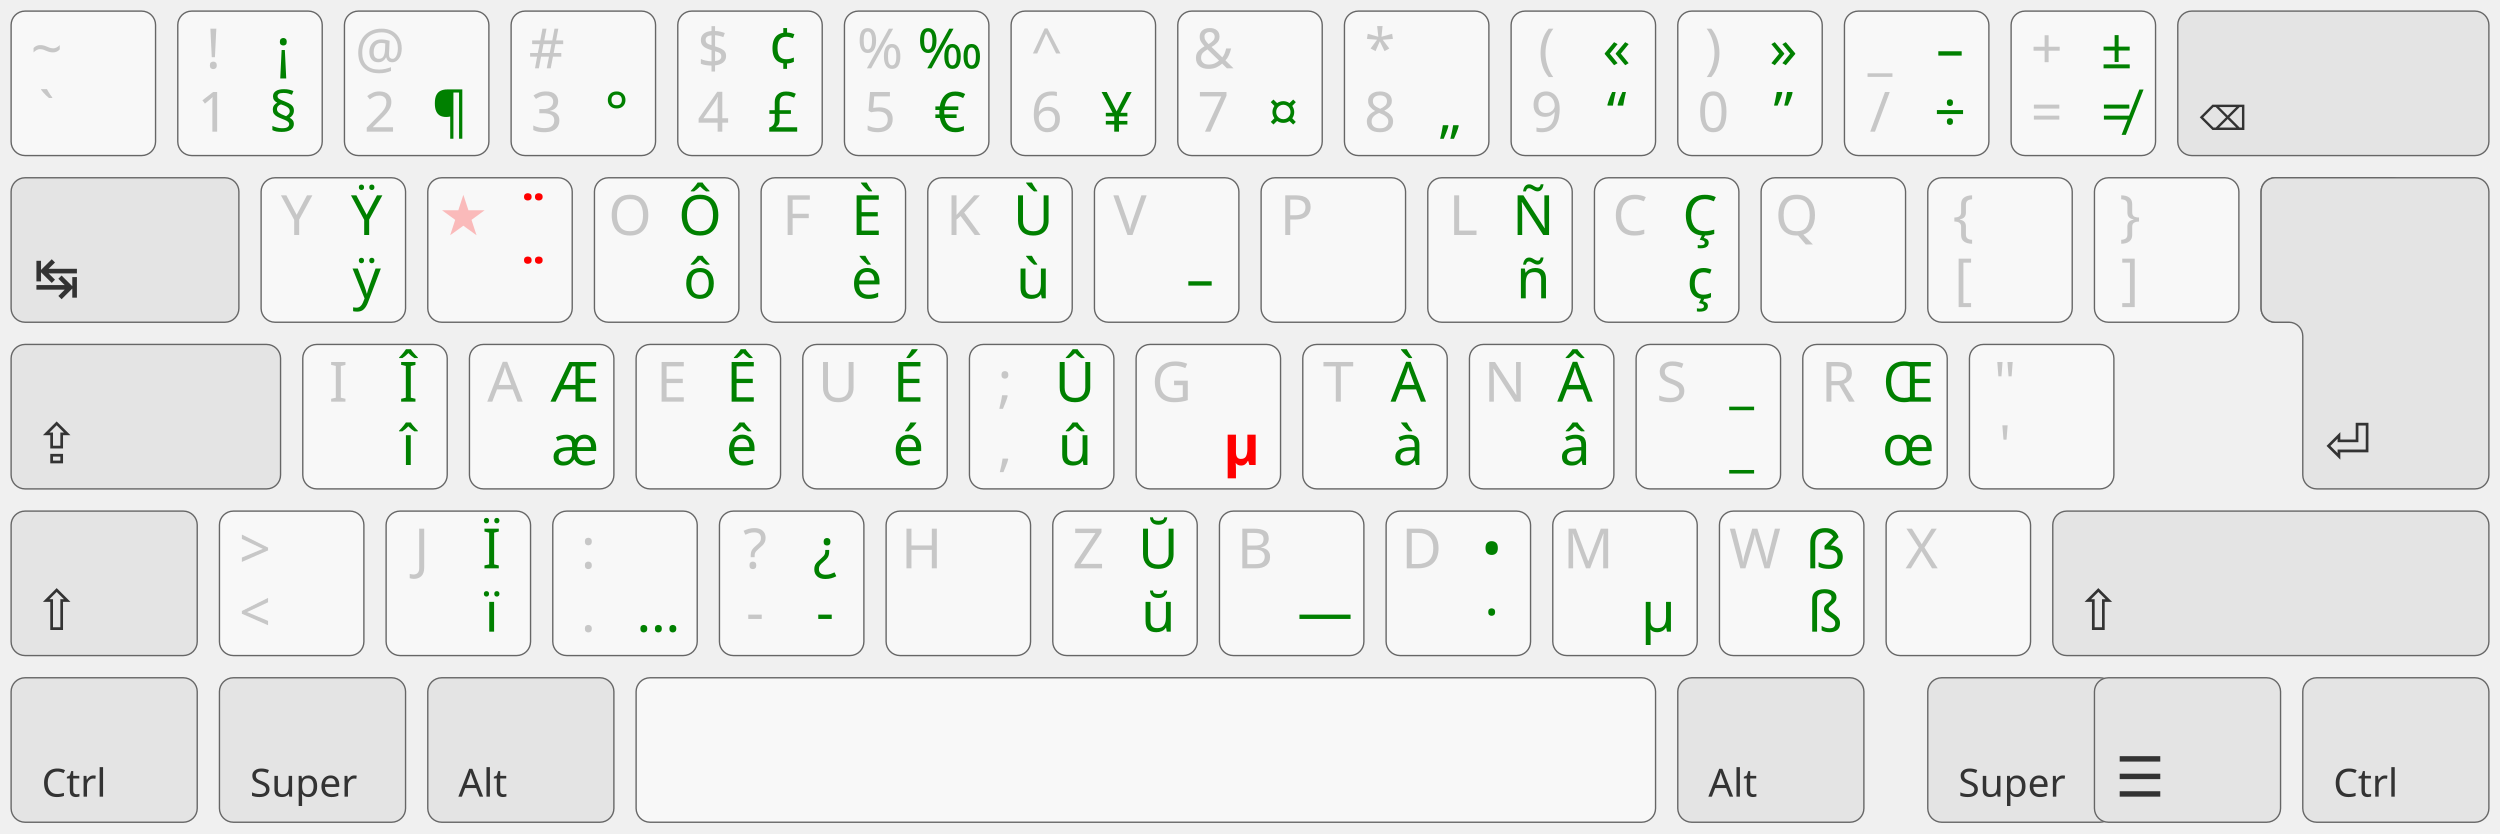
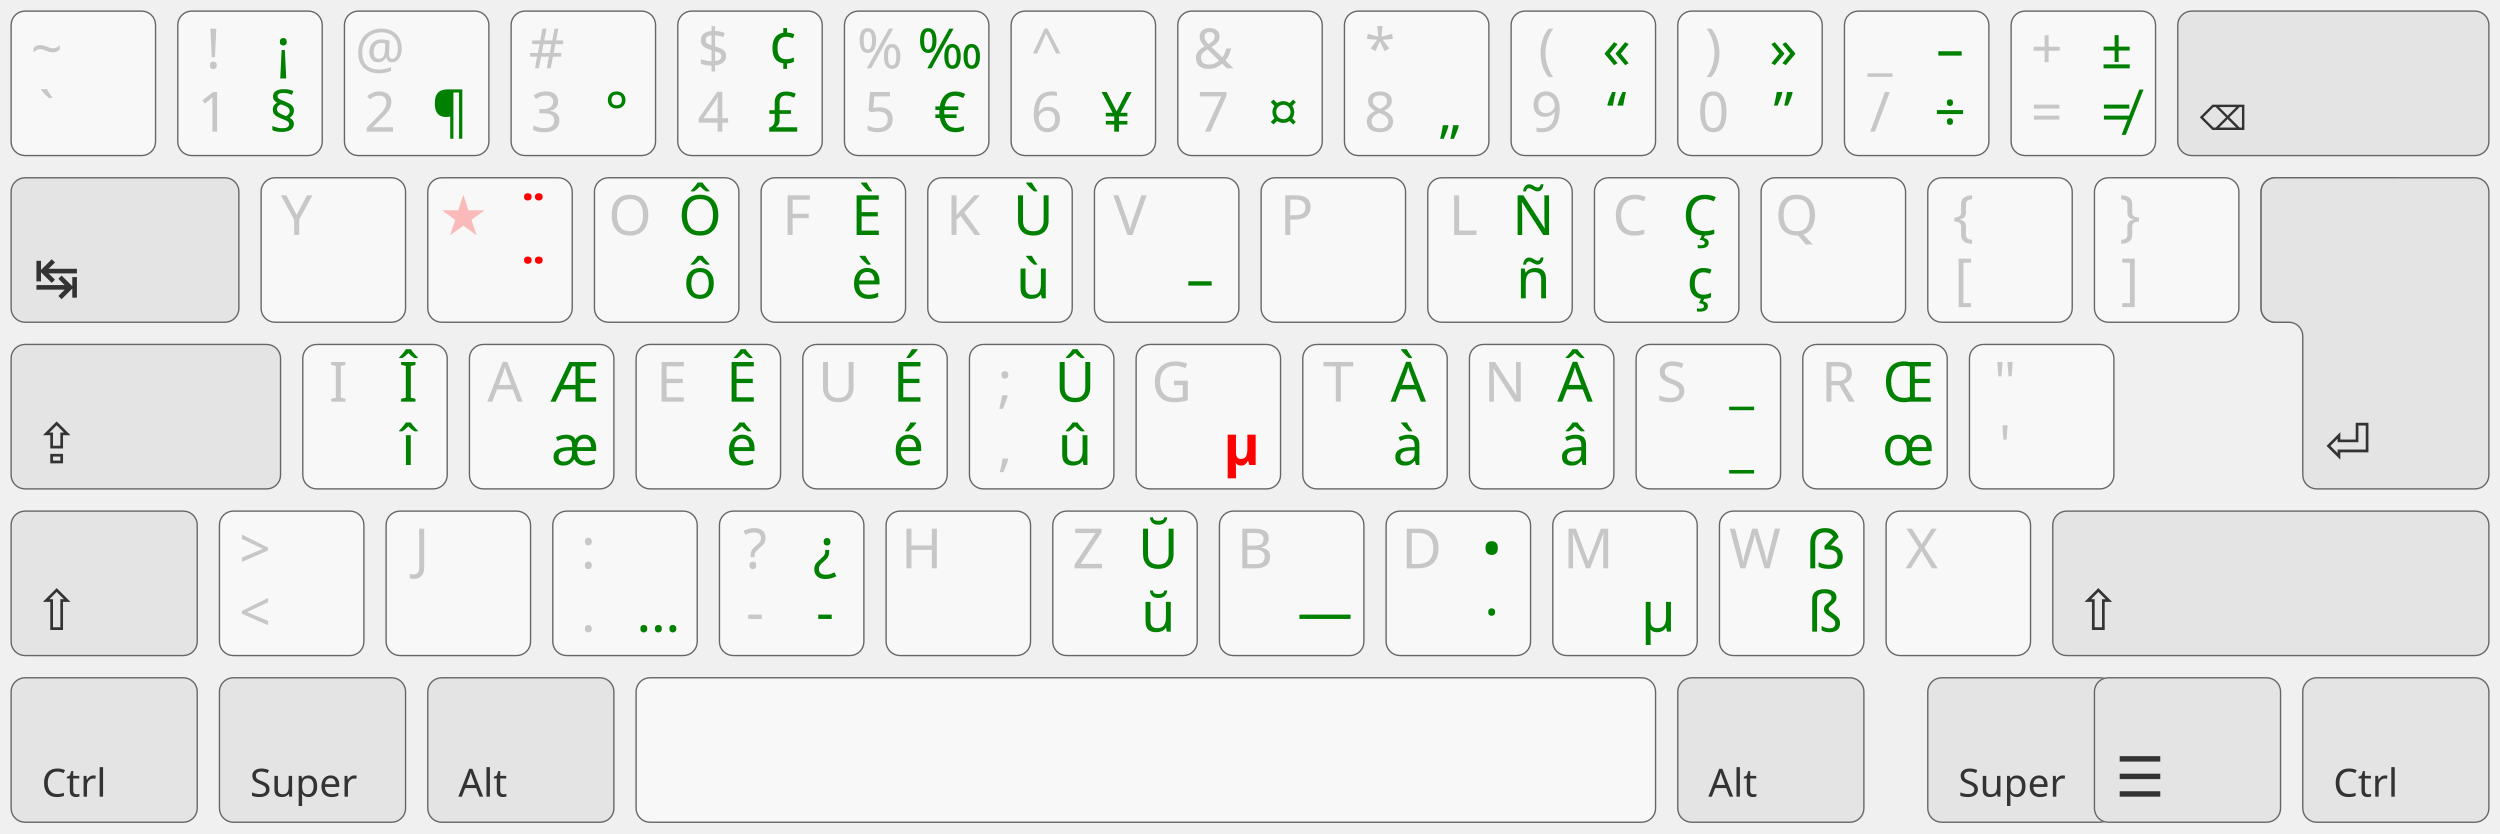
<svg xmlns="http://www.w3.org/2000/svg" viewBox="0 0 900 300" platform="gnu" theme="" class="iso intlBackslash dk">
  <style>
    rect, path {
      stroke: #666;
      stroke-width: .5px;
      fill: #f8f8f8;
    }
    .specialKey,
    .specialKey rect,
    .specialKey path {
      fill: #e4e4e4;
    }
    text {
      fill: #333;
      font: normal 20px sans-serif;
      text-align: center;
    }
    #Backspace text {
      font-size: 12px;
    }

    #Escape { display: none; }

    #row_AE { transform: translate(4px, 4px); }
    #row_AD { transform: translate(4px, 64px); }
    #row_AC { transform: translate(4px, 124px); }
    #row_AB { transform: translate(4px, 184px); }
    #row_AA { transform: translate(4px, 244px); }

    /* Backslash + Enter */
    #Enter path.alt,
    #Enter     .iso,
    #Backslash .iso,
    .alt #Enter rect.ansi,
    .iso #Enter rect.ansi,
    .iso #Enter text.ansi,
    .alt #Backslash .ansi,
    .iso #Backslash .ansi { display: none; }
    #Enter text.ansi,
    .alt #Enter     .alt,
    .iso #Enter     .iso,
    .iso #Backslash .iso { display: block; }
    .iso #Backslash { transform: translate(765px, 60px); }
    .alt #Backslash { transform: translate(780px, -60px); }

    /* Backspace + IntlYen */
    #IntlYen, #Backspace .alt,
    .intlYen  #Backspace .ansi { display: none; }
    .intlYen  #Backspace .alt,
    .intlYen  #IntlYen { display: block; }

    /* ShiftLeft + IntlBackslash */
    #IntlBackslash, #ShiftLeft .iso,
    .intlBackslash  #ShiftLeft .ansi { display: none; }
    .intlBackslash  #ShiftLeft .iso,
    .intlBackslash  #IntlBackslash { display: block; }

    /* ShiftRight + IntlRo */
    #IntlRo, #ShiftRight .abnt,
    .intlRo  #ShiftRight .ansi { display: none; }
    .intlRo  #ShiftRight .abnt,
    .intlRo  #IntlRo { display: block; }

    .specialKey   .ergo,
    .specialKey   .ol60,
    .specialKey   .ol50,
    .specialKey   .ol40,
    #Space        .ol60,
    #Space        .ol50,
    #Space        .ol40,
    #Backquote    .ol60,
    #BracketRight .ol60,
    #Equal        .ol60,
    .ergo #CapsLock,
    .ergo #Space      rect,
    .ergo #Backslash  rect,
    .ergo .specialKey rect,
    .ergo .specialKey text { display: none; }
    .ol50 #Escape,
    .ol40 #Escape,
    .ol60 #Space        .ol60,
    .ol50 #Space        .ol50,
    .ol40 #Space        .ol40,
    .ol60 #Backquote    .ol60,
    .ol60 #BracketRight .ol60,
    .ol60 #Backslash    .ol60,
    .ol60 #Equal        .ol60,
    .ol60 .specialKey   .ol60,
    .ol50 .specialKey   .ol50,
    .ol40 .specialKey   .ol40,
    .ergo .specialKey   .ergo { display: block; }

    .ol50 .pinkyKey, .ol50 #ContextMenu,
    .ol40 .pinkyKey, .ol40 #ContextMenu,
    .ol40 #row_AE .numberKey { display: none; }

    .ergo #row_AE       { transform: translate(94px, 4px); }
    .ergo #row_AD       { transform: translate(64px, 64px); }
    .ergo #row_AC       { transform: translate(49px, 124px); }
    .ergo #row_AB       { transform: translate(19px, 184px); }

    .ergo #Tab          { transform: translate(15px, 0px); }
    .ergo #ShiftLeft    { transform: translate(60px, 0px); }
    .ergo #ControlLeft  { transform: translate(75px, 0px); }
    .ergo #MetaLeft     { transform: translate(150px, 0px); }
    .ergo #AltLeft      { transform: translate(240px, 0px); }
    .ergo #Space        { transform: translate(315px, 0px); }
    .ergo #AltRight     { transform: translate(540px, 0px); }
    .ergo #MetaRight    { transform: translate(630px, 0px); }
    .ergo #ControlRight { transform: translate(750px, 0px); }

    .ergo .left         { transform: translate(-15px, 0px); }
    .ergo .right        { transform: translate(15px, 0px); }

    .ol60 .left         { transform: translate(-75px, 0px); }
    .ol60 #ControlRight { transform: translate(810px, 0px); }
    .ol60 #Backquote    { transform: translate(-15px, 0px); }
    .ol60 #ShiftRight   { transform: translate(795px, 0px); }
    .ol60 #ContextMenu  { transform: translate(750px, 0px); }
    .ol60 #Backslash    { transform: translate(690px, 120px); }
    .ol60 #Backspace    { transform: translate(277.5px, 60px); }
    .ol60 #Enter        { transform: translate(322.5px, 60px); }

    .ol50 #Escape       { transform: translate(-15px, 0px); }
    .ol50 #Backspace    { transform: translate(660px, 0px); }
    .ol50 #Enter        { transform: translate(705px, -60px); }

    .ol40 #Escape       { transform: translate(-15px, 120px); }
    .ol40 #Backspace    { transform: translate(660px, 60px); }
    .ol40 #Enter        { transform: translate(705px, 0px); }

    [platform="gnu"].ergo .specialKey .win,
    [platform="gnu"].ergo .specialKey .mac,
    [platform="win"].ergo .specialKey .gnu,
    [platform="win"].ergo .specialKey .mac { display: none; }
    .ergo .specialKey .mac,
    [platform="gnu"].ergo .specialKey .gnu,
    [platform="win"].ergo .specialKey .win { display: block; }

    /* swap Alt/Meta for MacOSX */
    [platform="gnu"].ergo #MetaLeft,
    [platform="win"].ergo #MetaLeft,
                    .ergo #AltLeft   { transform: translate(150px, 0px); }
    [platform="gnu"].ergo #AltLeft,
    [platform="win"].ergo #AltLeft,
                    .ergo #MetaLeft  { transform: translate(240px, 0px); }
    [platform="gnu"].ergo #AltRight,
    [platform="win"].ergo #AltRight,
                    .ergo #MetaRight { transform: translate(570px, 0px); }
    [platform="gnu"].ergo #MetaRight,
    [platform="win"].ergo #MetaRight,
                    .ergo #AltRight  { transform: translate(660px, 0px); }

    #NonConvert, #Convert, #KanaMode,
    #Lang1, #Lang2,
    #Space .jis,
    #Space .ks,
    .ks  #Space .ansi,
    .ks  #Space .jis,
    .jis #Space .ansi,
    .jis #Space .ks { display: none; }
    .ks  #Space .ks,
    .jis #NonConvert, .jis #Convert, .jis #KanaMode,
    .ks #Lang1, .ks #Lang2,
    .jis #Space .jis { display: block; }

    #Backquote .jis,
    #CapsLock  .jis,
    .jis #Backquote .ansi,
    .jis #CapsLock  .ansi { display: none; }
    .jis #Backquote .jis,
    .jis #CapsLock .jis { display: block; }

    #Lang1 text,
    #Lang2 text,
    #Convert text,
    #NonConvert text,
    .jis #CapsLock text { font-size: 14px; }
    #KanaMode text,
    .jis #Backquote text { font-size: 10px; }

    .specialKey .win,
    .specialKey .gnu {
      display: none;
      font-size: 14px;
    }

    /* display MacOSX by default */
    [platform="gnu"] .specialKey .win,
    [platform="gnu"] .specialKey .mac,
    [platform="win"] .specialKey .gnu,
    [platform="win"] .specialKey .mac { display: none; }
    [platform="mac"] .specialKey .mac,
    [platform="gnu"] .specialKey .gnu,
    [platform="win"] .specialKey .win { display: block; }

    /* swap Alt/Meta for MacOSX */
    [platform="gnu"] #MetaLeft,
    [platform="win"] #MetaLeft,  #AltLeft   { transform: translate(75px, 0px); }
    [platform="gnu"] #AltLeft,
    [platform="win"] #AltLeft,   #MetaLeft  { transform: translate(150px, 0px); }
    [platform="gnu"] #AltRight,
    [platform="win"] #AltRight,  #MetaRight { transform: translate(600px, 0px); }
    [platform="gnu"] #MetaRight,
    [platform="win"] #MetaRight, #AltRight  { transform: translate(675px, 0px); }

    g:target rect, .press rect,
    g:target path, .press path {
      fill: #aad;
    }

    [theme="reach"] .pinkyKey  rect { fill: hsl(  0, 100%, 90%); }
    [theme="reach"] .numberKey rect { fill: hsl( 42, 100%, 90%); }
    [theme="reach"] .letterKey rect { fill: hsl(122, 100%, 90%); }
    [theme="reach"] .homeKey   rect { fill: hsl(122, 100%, 75%); }
    [theme="reach"] .press     rect { fill: #aaf; }

    [theme="hints"] [finger="m1"] rect { fill: hsl(  0, 100%, 95%); }
    [theme="hints"] [finger="l2"] rect { fill: hsl( 42, 100%, 85%); }
    [theme="hints"] [finger="r2"] rect { fill: hsl( 61, 100%, 85%); }
    [theme="hints"] [finger="l3"] rect,
    [theme="hints"] [finger="r3"] rect { fill: hsl(136, 100%, 85%); }
    [theme="hints"] [finger="l4"] rect,
    [theme="hints"] [finger="r4"] rect { fill: hsl(200, 100%, 85%); }
    [theme="hints"] [finger="l5"] rect,
    [theme="hints"] [finger="r5"] rect { fill: hsl(230, 100%, 85%); }
    [theme="hints"] .specialKey   rect,
    [theme="hints"] .specialKey   path { fill: #e4e4e4; }
    [theme="hints"] .hint         rect { fill: #a33; }
    [theme="hints"] .press        rect { fill: #335; }
    [theme="hints"] .press        text { fill: #fff; }
    [theme="hints"] .hint text {
      font-weight: bold;
      fill: white;
    }

    /* dimmed AltGr + bold dead keys */
    .level3, .level4 { fill: blue; opacity: .5; }
    .level5, .level6 { fill: green; display: none }
    .deadKey {
      fill: red;
      font-size: 14px;
    }
    .diacritic  {
      font-size: 20px;
      font-weight: bolder;
    }

    /* hide Level4 (Shift+AltGr) unless AltGr is pressed */
    .level4        { display: none; }
    .altgr .level4 { display: block; }

    /* highlight AltGr + Dead Keys */
    .dk .level1, .altgr .level1,
    .dk .level2, .altgr .level2 { opacity: 0.25; display: block; }
    .dk .level5, .altgr .level3,
    .dk .level6, .altgr .level4,
    .mixed .level3, .mixed .level5 { opacity: 1; display: block;}
    .dk .level3, .dk .level4,
    .mixed .level4, .mixed .level6 { display: none; }

    /* Translate level5 upward if mixed */
    .mixed .level5 {transform: translate(0px, -22.8px);}

    /* Adding Base class option to display Alpha + dk layers */
    .base .level3, .base .level4 { display: none;}
    .base .level5  { opacity: 0.5; display: block;}

    @media (prefers-color-scheme: dark) {
      rect, path { stroke: #777; fill: #444; }
      .specialKey, .specialKey rect, .specialKey path { fill: #333; }
      g:target rect, .press rect, g:target path, .press path { fill: #558; }
      text { fill: #999; }
      .level3, .level4 { fill: #99f; }
      .level5, .level6 { fill: #6d6; }
      .deadKey { fill: #f44; }

      [theme="reach"] .pinkyKey  rect { fill: hsl(  0, 60%, 25%); }
      [theme="reach"] .numberKey rect { fill: hsl( 42, 60%, 27%); }
      [theme="reach"] .letterKey rect { fill: hsl(122, 75%, 20%); }
      [theme="reach"] .homeKey   rect { fill: hsl(122, 70%, 25%); }
      [theme="reach"] .press     rect { fill: #449; }

      [theme="hints"] [finger="m1"] rect { fill: hsl(  0, 100%, 95%); }
      [theme="hints"] [finger="l2"] rect { fill: hsl( 42, 100%, 85%); }
      [theme="hints"] [finger="r2"] rect { fill: hsl( 61, 100%, 85%); }
      [theme="hints"] [finger="l3"] rect,
      [theme="hints"] [finger="r3"] rect { fill: hsl(136, 100%, 85%); }
      [theme="hints"] [finger="l4"] rect,
      [theme="hints"] [finger="r4"] rect { fill: hsl(200, 100%, 85%); }
      [theme="hints"] [finger="l5"] rect,
      [theme="hints"] [finger="r5"] rect { fill: hsl(230, 100%, 85%); }
      [theme="hints"] .specialKey   rect,
      [theme="hints"] .specialKey   path { fill: #e4e4e4; }
      [theme="hints"] .hint         rect { fill: #a33; }
      [theme="hints"] .press        rect { fill: #335; }
      [theme="hints"] .press        text { fill: #fff; }
      [theme="hints"] .hint text {
        font-weight: bold;
        fill: white;
      }
    }
  </style>
  <g id="row_AE" text-anchor="middle">
    <g class="left">
      <g class="specialKey" finger="l5" id="Escape" transform="translate(0, 0)">
        <rect class="ergo" width="67" height="52" rx="5" ry="5" />
        <text class="ergo" width="22" height="22" x="16.4" y="42.8">⎋</text>
      </g>
      <g class="pinkyKey" finger="l5" id="Backquote" transform="translate(0, 0)">
        <rect class="specialKey jis" width="52" height="52" rx="5" ry="5" />
        <rect class="ansi alt iso" width="52" height="52" rx="5" ry="5" />
        <rect class="ol60" width="67" height="52" rx="5" ry="5" />
        <text class="jis" width="22" height="22" x="26" y="20">半角</text>
        <text class="jis" width="22" height="22" x="26" y="32">全角</text>
        <text class="jis" width="22" height="22" x="26" y="44">漢字</text>
        <g class="ansi key">
          <text class="level1" width="22" height="22" x="12.8" y="43.4">`</text>
          <text class="level2" width="22" height="22" x="12.8" y="20.6">~</text>
          <text class="level3" width="22" height="22" x="38" y="43.4" />
          <text class="level4" width="22" height="22" x="38" y="20.6" />
          <text class="level5 dk" width="22" height="22" x="38" y="43.4" />
          <text class="level6 dk" width="22" height="22" x="38" y="20.6" />
        </g>
      </g>
      <g class="numberKey" finger="l5" id="Digit1" transform="translate(60, 0)">
        <rect class="" width="52" height="52" rx="5" ry="5" />
        <g class="key">
          <text class="level1" width="22" height="22" x="12.8" y="43.4">1</text>
          <text class="level2" width="22" height="22" x="12.8" y="20.6">!</text>
          <text class="level3" width="22" height="22" x="38" y="43.4">₁</text>
          <text class="level4" width="22" height="22" x="38" y="20.6">¹</text>
          <text class="level5 dk" width="22" height="22" x="38" y="43.4">§</text>
          <text class="level6 dk" width="22" height="22" x="38" y="20.6">¡</text>
        </g>
      </g>
      <g class="numberKey" finger="l5" id="Digit2" transform="translate(120, 0)">
        <rect class="" width="52" height="52" rx="5" ry="5" />
        <g class="key">
          <text class="level1" width="22" height="22" x="12.8" y="43.4">2</text>
          <text class="level2" width="22" height="22" x="12.8" y="20.6">@</text>
          <text class="level3" width="22" height="22" x="38" y="43.4">₂</text>
          <text class="level4" width="22" height="22" x="38" y="20.6">²</text>
          <text class="level5 dk" width="22" height="22" x="38" y="43.4">¶</text>
          <text class="level6 dk" width="22" height="22" x="38" y="20.6" />
        </g>
      </g>
      <g class="numberKey" finger="l4" id="Digit3" transform="translate(180, 0)">
        <rect class="" width="52" height="52" rx="5" ry="5" />
        <g class="key">
          <text class="level1" width="22" height="22" x="12.8" y="43.4">3</text>
          <text class="level2" width="22" height="22" x="12.8" y="20.6">#</text>
          <text class="level3" width="22" height="22" x="38" y="43.4">₃</text>
          <text class="level4" width="22" height="22" x="38" y="20.6">³</text>
          <text class="level5 dk" width="22" height="22" x="38" y="43.4">°</text>
          <text class="level6 dk" width="22" height="22" x="38" y="20.6" />
        </g>
      </g>
      <g class="numberKey" finger="l3" id="Digit4" transform="translate(240, 0)">
        <rect class="" width="52" height="52" rx="5" ry="5" />
        <g class="key">
          <text class="level1" width="22" height="22" x="12.8" y="43.4">4</text>
          <text class="level2" width="22" height="22" x="12.8" y="20.6">$</text>
          <text class="level3" width="22" height="22" x="38" y="43.4">₄</text>
          <text class="level4" width="22" height="22" x="38" y="20.6">⁴</text>
          <text class="level5 dk" width="22" height="22" x="38" y="43.4">£</text>
          <text class="level6 dk" width="22" height="22" x="38" y="20.6">¢</text>
        </g>
      </g>
      <g class="numberKey" finger="l2" id="Digit5" transform="translate(300, 0)">
        <rect class="" width="52" height="52" rx="5" ry="5" />
        <g class="key">
          <text class="level1" width="22" height="22" x="12.8" y="43.4">5</text>
          <text class="level2" width="22" height="22" x="12.8" y="20.6">%</text>
          <text class="level3" width="22" height="22" x="38" y="43.4">₅</text>
          <text class="level4" width="22" height="22" x="38" y="20.6">⁵</text>
          <text class="level5 dk" width="22" height="22" x="38" y="43.4">€</text>
          <text class="level6 dk" width="22" height="22" x="38" y="20.6">‰</text>
        </g>
      </g>
    </g>
    <g class="right">
      <g class="numberKey" finger="l2" id="Digit6" transform="translate(360, 0)">
        <rect class="" width="52" height="52" rx="5" ry="5" />
        <g class="key">
          <text class="level1" width="22" height="22" x="12.8" y="43.4">6</text>
          <text class="level2" width="22" height="22" x="12.8" y="20.6">^</text>
          <text class="level3" width="22" height="22" x="38" y="43.4">₆</text>
          <text class="level4" width="22" height="22" x="38" y="20.6">⁶</text>
          <text class="level5 dk" width="22" height="22" x="38" y="43.4">¥</text>
          <text class="level6 dk" width="22" height="22" x="38" y="20.6" />
        </g>
      </g>
      <g class="numberKey" finger="r2" id="Digit7" transform="translate(420, 0)">
        <rect class="" width="52" height="52" rx="5" ry="5" />
        <g class="key">
          <text class="level1" width="22" height="22" x="12.8" y="43.4">7</text>
          <text class="level2" width="22" height="22" x="12.8" y="20.6">&amp;</text>
          <text class="level3" width="22" height="22" x="38" y="43.4">₇</text>
          <text class="level4" width="22" height="22" x="38" y="20.6">⁷</text>
          <text class="level5 dk" width="22" height="22" x="38" y="43.4">¤</text>
          <text class="level6 dk" width="22" height="22" x="38" y="20.6" />
        </g>
      </g>
      <g class="numberKey" finger="r2" id="Digit8" transform="translate(480, 0)">
        <rect class="" width="52" height="52" rx="5" ry="5" />
        <g class="key">
          <text class="level1" width="22" height="22" x="12.8" y="43.4">8</text>
          <text class="level2" width="22" height="22" x="12.8" y="20.6">*</text>
          <text class="level3" width="22" height="22" x="38" y="43.4">₈</text>
          <text class="level4" width="22" height="22" x="38" y="20.6">⁸</text>
          <text class="level5 dk" width="22" height="22" x="38" y="43.4">„</text>
          <text class="level6 dk" width="22" height="22" x="38" y="20.6" />
        </g>
      </g>
      <g class="numberKey" finger="r3" id="Digit9" transform="translate(540, 0)">
        <rect class="" width="52" height="52" rx="5" ry="5" />
        <g class="key">
          <text class="level1" width="22" height="22" x="12.8" y="43.4">9</text>
          <text class="level2" width="22" height="22" x="12.8" y="20.6">(</text>
          <text class="level3" width="22" height="22" x="38" y="43.4">₉</text>
          <text class="level4" width="22" height="22" x="38" y="20.6">⁹</text>
          <text class="level5 dk" width="22" height="22" x="38" y="43.4">“</text>
          <text class="level6 dk" width="22" height="22" x="38" y="20.6">«</text>
        </g>
      </g>
      <g class="numberKey" finger="r4" id="Digit0" transform="translate(600, 0)">
        <rect class="" width="52" height="52" rx="5" ry="5" />
        <g class="key">
          <text class="level1" width="22" height="22" x="12.8" y="43.4">0</text>
          <text class="level2" width="22" height="22" x="12.8" y="20.6">)</text>
          <text class="level3" width="22" height="22" x="38" y="43.4">₀</text>
          <text class="level4" width="22" height="22" x="38" y="20.6">⁰</text>
          <text class="level5 dk" width="22" height="22" x="38" y="43.4">”</text>
          <text class="level6 dk" width="22" height="22" x="38" y="20.6">»</text>
        </g>
      </g>
      <g class="pinkyKey" finger="r5" id="Minus" transform="translate(660, 0)">
        <rect class="" width="52" height="52" rx="5" ry="5" />
        <g class="key">
          <text class="level1" width="22" height="22" x="12.8" y="43.4">/</text>
          <text class="level2" width="22" height="22" x="12.8" y="20.6">_</text>
          <text class="level3" width="22" height="22" x="38" y="43.4" />
          <text class="level4" width="22" height="22" x="38" y="20.6" />
          <text class="level5 dk" width="22" height="22" x="38" y="43.4">÷</text>
          <text class="level6 dk" width="22" height="22" x="38" y="20.6">–</text>
        </g>
      </g>
      <g class="pinkyKey" finger="r5" id="Equal" transform="translate(720, 0)">
        <rect class="ansi" width="52" height="52" rx="5" ry="5" />
        <rect class="ol60" width="67" height="52" rx="5" ry="5" />
        <g class="key">
          <text class="level1" width="22" height="22" x="12.8" y="43.4">=</text>
          <text class="level2" width="22" height="22" x="12.8" y="20.6">+</text>
          <text class="level3" width="22" height="22" x="38" y="43.4" />
          <text class="level4" width="22" height="22" x="38" y="20.6" />
          <text class="level5 dk" width="22" height="22" x="38" y="43.4">≠</text>
          <text class="level6 dk" width="22" height="22" x="38" y="20.6">±</text>
        </g>
      </g>
      <g class="pinkyKey" finger="r5" id="IntlYen" transform="translate(780, 0)">
        <rect class="" width="52" height="52" rx="5" ry="5" />
        <g class="key" />
      </g>
      <g class="specialKey" finger="r5" id="Backspace" transform="translate(780, 0)">
        <rect class="ansi" width="112" height="52" rx="5" ry="5" />
        <rect class="ol60" width="67" height="112" rx="5" ry="5" y="-60" />
        <rect class="ol40 ol50" width="67" height="52" rx="5" ry="5" />
        <rect class="alt" width="52" height="52" rx="5" ry="5" x="60" />
        <text class="ansi" width="22" height="22" x="16.4" y="42.8">⌫</text>
        <text class="ergo" width="22" height="22" x="16.4" y="42.8">⌫</text>
        <text class="alt" width="22" height="22" x="16.4" y="42.8" transform="translate(60, 0)">⌫</text>
      </g>
    </g>
  </g>
  <g id="row_AD" text-anchor="middle">
    <g class="left">
      <g class="specialKey" finger="l5" id="Tab" transform="translate(0, 0)">
        <rect class="" width="82" height="52" rx="5" ry="5" />
        <rect class="ergo" width="67" height="52" rx="5" ry="5" />
        <text class="" width="22" height="22" x="16.4" y="42.8">↹</text>
        <text class="ergo" width="22" height="22" x="16.4" y="42.8">↹</text>
      </g>
      <g class="letterKey" finger="l5" id="KeyQ" transform="translate(90, 0)">
        <rect class="" width="52" height="52" rx="5" ry="5" />
        <g class="key">
          <text class="level1" width="22" height="22" x="12.8" y="43.4" />
          <text class="level2" width="22" height="22" x="12.8" y="20.6">Y</text>
          <text class="level3" width="22" height="22" x="38" y="43.4">@</text>
          <text class="level4" width="22" height="22" x="38" y="20.6" />
-           <text class="level5 dk" width="22" height="22" x="38" y="43.4">ÿ</text>
-           <text class="level6 dk" width="22" height="22" x="38" y="20.6">Ÿ</text>
+           <text class="level5 dk" width="22" height="22" x="38" y="43.4" />
+           <text class="level6 dk" width="22" height="22" x="38" y="20.6" />
        </g>
      </g>
      <g class="letterKey" finger="l4" id="KeyW" transform="translate(150, 0)">
        <rect class="" width="52" height="52" rx="5" ry="5" />
        <g class="key">
          <text class="level1" width="22" height="22" x="12.8" y="43.4" />
          <text class="level2 deadKey diacritic" width="22" height="22" x="12.8" y="20.6">★</text>
          <text class="level3" width="22" height="22" x="38" y="43.4">&lt;</text>
          <text class="level4" width="22" height="22" x="38" y="20.6">≤</text>
          <text class="level5 dk deadKey diacritic" width="22" height="22" x="38" y="43.4">¨</text>
          <text class="level6 dk deadKey diacritic" width="22" height="22" x="38" y="20.6">¨</text>
        </g>
      </g>
      <g class="letterKey" finger="l3" id="KeyE" transform="translate(210, 0)">
        <rect class="" width="52" height="52" rx="5" ry="5" />
        <g class="key">
          <text class="level1" width="22" height="22" x="12.8" y="43.4" />
          <text class="level2" width="22" height="22" x="12.8" y="20.6">O</text>
          <text class="level3" width="22" height="22" x="38" y="43.4">&gt;</text>
          <text class="level4" width="22" height="22" x="38" y="20.6">≥</text>
          <text class="level5 dk" width="22" height="22" x="38" y="43.4">ô</text>
          <text class="level6 dk" width="22" height="22" x="38" y="20.6">Ô</text>
        </g>
      </g>
      <g class="letterKey" finger="l2" id="KeyR" transform="translate(270, 0)">
        <rect class="" width="52" height="52" rx="5" ry="5" />
        <g class="key">
          <text class="level1" width="22" height="22" x="12.8" y="43.4" />
          <text class="level2" width="22" height="22" x="12.8" y="20.6">F</text>
          <text class="level3" width="22" height="22" x="38" y="43.4">$</text>
          <text class="level4 deadKey diacritic" width="22" height="22" x="38" y="20.6">¤</text>
          <text class="level5 dk" width="22" height="22" x="38" y="43.4">è</text>
          <text class="level6 dk" width="22" height="22" x="38" y="20.6">È</text>
        </g>
      </g>
      <g class="letterKey" finger="l2" id="KeyT" transform="translate(330, 0)">
        <rect class="" width="52" height="52" rx="5" ry="5" />
        <g class="key">
          <text class="level1" width="22" height="22" x="12.8" y="43.4" />
          <text class="level2" width="22" height="22" x="12.8" y="20.6">K</text>
          <text class="level3" width="22" height="22" x="38" y="43.4">%</text>
          <text class="level4" width="22" height="22" x="38" y="20.6">‰</text>
          <text class="level5 dk" width="22" height="22" x="38" y="43.4">ù</text>
          <text class="level6 dk" width="22" height="22" x="38" y="20.6">Ù</text>
        </g>
      </g>
    </g>
    <g class="right">
      <g class="letterKey" finger="r2" id="KeyY" transform="translate(390, 0)">
        <rect class="" width="52" height="52" rx="5" ry="5" />
        <g class="key">
          <text class="level1" width="22" height="22" x="12.8" y="43.4" />
          <text class="level2" width="22" height="22" x="12.8" y="20.6">V</text>
          <text class="level3" width="22" height="22" x="38" y="43.4">^</text>
          <text class="level4 deadKey diacritic" width="22" height="22" x="38" y="20.6">^</text>
          <text class="level5 dk" width="22" height="22" x="38" y="43.4">–</text>
          <text class="level6 dk" width="22" height="22" x="38" y="20.6" />
        </g>
      </g>
      <g class="letterKey" finger="r2" id="KeyU" transform="translate(450, 0)">
        <rect class="" width="52" height="52" rx="5" ry="5" />
        <g class="key">
          <text class="level1" width="22" height="22" x="12.8" y="43.4" />
          <text class="level2" width="22" height="22" x="12.8" y="20.6">P</text>
          <text class="level3" width="22" height="22" x="38" y="43.4">&amp;</text>
          <text class="level4 deadKey" width="22" height="22" x="38" y="20.6" />
          <text class="level5 dk" width="22" height="22" x="38" y="43.4" />
          <text class="level6 dk" width="22" height="22" x="38" y="20.6" />
        </g>
      </g>
      <g class="letterKey" finger="r3" id="KeyI" transform="translate(510, 0)">
        <rect class="" width="52" height="52" rx="5" ry="5" />
        <g class="key">
          <text class="level1" width="22" height="22" x="12.8" y="43.4" />
          <text class="level2" width="22" height="22" x="12.8" y="20.6">L</text>
          <text class="level3" width="22" height="22" x="38" y="43.4">*</text>
          <text class="level4" width="22" height="22" x="38" y="20.6">×</text>
          <text class="level5 dk" width="22" height="22" x="38" y="43.4">ñ</text>
          <text class="level6 dk" width="22" height="22" x="38" y="20.6">Ñ</text>
        </g>
      </g>
      <g class="letterKey" finger="r4" id="KeyO" transform="translate(570, 0)">
        <rect class="" width="52" height="52" rx="5" ry="5" />
        <g class="key">
          <text class="level1" width="22" height="22" x="12.8" y="43.4" />
          <text class="level2" width="22" height="22" x="12.8" y="20.6">C</text>
          <text class="level3" width="22" height="22" x="38" y="43.4">'</text>
          <text class="level4 deadKey diacritic" width="22" height="22" x="38" y="20.6">´</text>
          <text class="level5 dk" width="22" height="22" x="38" y="43.4">ç</text>
          <text class="level6 dk" width="22" height="22" x="38" y="20.6">Ç</text>
        </g>
      </g>
      <g class="letterKey" finger="r5" id="KeyP" transform="translate(630, 0)">
        <rect class="" width="52" height="52" rx="5" ry="5" />
        <g class="key">
          <text class="level1" width="22" height="22" x="12.8" y="43.4" />
          <text class="level2" width="22" height="22" x="12.8" y="20.6">Q</text>
          <text class="level3" width="22" height="22" x="38" y="43.4">`</text>
          <text class="level4 deadKey diacritic" width="22" height="22" x="38" y="20.6">`</text>
          <text class="level5 dk" width="22" height="22" x="38" y="43.4" />
          <text class="level6 dk" width="22" height="22" x="38" y="20.6" />
        </g>
      </g>
      <g class="pinkyKey" finger="r5" id="BracketLeft" transform="translate(690, 0)">
        <rect class="" width="52" height="52" rx="5" ry="5" />
        <g class="key">
          <text class="level1" width="22" height="22" x="12.8" y="43.4">[</text>
          <text class="level2" width="22" height="22" x="12.8" y="20.6">{</text>
          <text class="level3" width="22" height="22" x="38" y="43.4" />
          <text class="level4" width="22" height="22" x="38" y="20.6" />
          <text class="level5 dk" width="22" height="22" x="38" y="43.4" />
          <text class="level6 dk" width="22" height="22" x="38" y="20.6" />
        </g>
      </g>
      <g class="pinkyKey" finger="r5" id="BracketRight" transform="translate(750, 0)">
        <rect class="ansi" width="52" height="52" rx="5" ry="5" />
        <rect class="ol60" width="67" height="52" rx="5" ry="5" />
        <g class="key">
          <text class="level1" width="22" height="22" x="12.8" y="43.4">]</text>
          <text class="level2" width="22" height="22" x="12.8" y="20.6">}</text>
          <text class="level3" width="22" height="22" x="38" y="43.4" />
          <text class="level4" width="22" height="22" x="38" y="20.6" />
          <text class="level5 dk" width="22" height="22" x="38" y="43.4" />
          <text class="level6 dk" width="22" height="22" x="38" y="20.6" />
        </g>
      </g>
      <g class="pinkyKey" finger="r5" id="Backslash" transform="translate(810, 0)">
        <rect class="ansi" width="82" height="52" rx="5" ry="5" />
        <rect class="iso ol60" width="52" height="52" rx="5" ry="5" />
        <g class="key">
          <text class="level1" width="22" height="22" x="12.8" y="43.4">\</text>
          <text class="level2" width="22" height="22" x="12.8" y="20.6">|</text>
          <text class="level3" width="22" height="22" x="38" y="43.4" />
          <text class="level4" width="22" height="22" x="38" y="20.6" />
          <text class="level5 dk" width="22" height="22" x="38" y="43.4" />
          <text class="level6 dk" width="22" height="22" x="38" y="20.6" />
        </g>
      </g>
    </g>
  </g>
  <g id="row_AC" text-anchor="middle">
    <g class="left">
      <g class="specialKey" finger="l5" id="CapsLock" transform="translate(0, 0)">
        <rect class="" width="97" height="52" rx="5" ry="5" />
        <text class="ansi" width="22" height="22" x="16.4" y="42.8">⇪</text>
        <text class="jis" width="22" height="22" x="23" y="42.8">英数</text>
      </g>
      <g class="letterKey homeKey" finger="l5" id="KeyA" transform="translate(105, 0)">
        <rect class="" width="52" height="52" rx="5" ry="5" />
        <g class="key">
          <text class="level1" width="22" height="22" x="12.8" y="43.4" />
          <text class="level2" width="22" height="22" x="12.8" y="20.6">I</text>
          <text class="level3" width="22" height="22" x="38" y="43.4">{</text>
          <text class="level4" width="22" height="22" x="38" y="20.6" />
          <text class="level5 dk" width="22" height="22" x="38" y="43.4">î</text>
          <text class="level6 dk" width="22" height="22" x="38" y="20.6">Î</text>
        </g>
      </g>
      <g class="letterKey homeKey" finger="l4" id="KeyS" transform="translate(165, 0)">
        <rect class="" width="52" height="52" rx="5" ry="5" />
        <g class="key">
          <text class="level1" width="22" height="22" x="12.8" y="43.4" />
          <text class="level2" width="22" height="22" x="12.8" y="20.6">A</text>
          <text class="level3" width="22" height="22" x="38" y="43.4">(</text>
          <text class="level4" width="22" height="22" x="38" y="20.6">⁽</text>
          <text class="level5 dk" width="22" height="22" x="38" y="43.4">æ</text>
          <text class="level6 dk" width="22" height="22" x="38" y="20.6">Æ</text>
        </g>
      </g>
      <g class="letterKey homeKey" finger="l3" id="KeyD" transform="translate(225, 0)">
        <rect class="" width="52" height="52" rx="5" ry="5" />
        <g class="key">
          <text class="level1" width="22" height="22" x="12.8" y="43.4" />
          <text class="level2" width="22" height="22" x="12.8" y="20.6">E</text>
          <text class="level3" width="22" height="22" x="38" y="43.4">)</text>
          <text class="level4" width="22" height="22" x="38" y="20.6">⁾</text>
          <text class="level5 dk" width="22" height="22" x="38" y="43.4">ê</text>
          <text class="level6 dk" width="22" height="22" x="38" y="20.6">Ê</text>
        </g>
      </g>
      <g class="letterKey homeKey" finger="l2" id="KeyF" transform="translate(285, 0)">
        <rect class="" width="52" height="52" rx="5" ry="5" />
        <g class="key">
          <text class="level1" width="22" height="22" x="12.8" y="43.4" />
          <text class="level2" width="22" height="22" x="12.8" y="20.6">U</text>
          <text class="level3" width="22" height="22" x="38" y="43.4">}</text>
          <text class="level4" width="22" height="22" x="38" y="20.6" />
          <text class="level5 dk" width="22" height="22" x="38" y="43.4">é</text>
          <text class="level6 dk" width="22" height="22" x="38" y="20.6">É</text>
        </g>
      </g>
      <g class="letterKey" finger="l2" id="KeyG" transform="translate(345, 0)">
        <rect class="" width="52" height="52" rx="5" ry="5" />
        <g class="key">
          <text class="level1" width="22" height="22" x="12.8" y="43.4">,</text>
          <text class="level2" width="22" height="22" x="12.8" y="20.6">;</text>
          <text class="level3" width="22" height="22" x="38" y="43.4">=</text>
          <text class="level4" width="22" height="22" x="38" y="20.6">≠</text>
          <text class="level5 dk" width="22" height="22" x="38" y="43.4">û</text>
          <text class="level6 dk" width="22" height="22" x="38" y="20.6">Û</text>
        </g>
      </g>
    </g>
    <g class="right">
      <g class="letterKey" finger="r2" id="KeyH" transform="translate(405, 0)">
        <rect class="" width="52" height="52" rx="5" ry="5" />
        <g class="key">
          <text class="level1" width="22" height="22" x="12.8" y="43.4" />
          <text class="level2" width="22" height="22" x="12.8" y="20.6">G</text>
          <text class="level3" width="22" height="22" x="38" y="43.4">\</text>
          <text class="level4 deadKey diacritic" width="22" height="22" x="38" y="20.6">/</text>
          <text class="level5 dk deadKey diacritic" width="22" height="22" x="38" y="43.4">µ</text>
          <text class="level6 dk" width="22" height="22" x="38" y="20.6" />
        </g>
      </g>
      <g class="letterKey homeKey" finger="r2" id="KeyJ" transform="translate(465, 0)">
        <rect class="" width="52" height="52" rx="5" ry="5" />
        <g class="key">
          <text class="level1" width="22" height="22" x="12.8" y="43.4" />
          <text class="level2" width="22" height="22" x="12.8" y="20.6">T</text>
          <text class="level3" width="22" height="22" x="38" y="43.4">+</text>
          <text class="level4" width="22" height="22" x="38" y="20.6">±</text>
          <text class="level5 dk" width="22" height="22" x="38" y="43.4">à</text>
          <text class="level6 dk" width="22" height="22" x="38" y="20.6">À</text>
        </g>
      </g>
      <g class="letterKey homeKey" finger="r3" id="KeyK" transform="translate(525, 0)">
        <rect class="" width="52" height="52" rx="5" ry="5" />
        <g class="key">
          <text class="level1" width="22" height="22" x="12.8" y="43.4" />
          <text class="level2" width="22" height="22" x="12.8" y="20.6">N</text>
          <text class="level3" width="22" height="22" x="38" y="43.4">-</text>
          <text class="level4" width="22" height="22" x="38" y="20.6">—</text>
          <text class="level5 dk" width="22" height="22" x="38" y="43.4">â</text>
          <text class="level6 dk" width="22" height="22" x="38" y="20.6">Â</text>
        </g>
      </g>
      <g class="letterKey homeKey" finger="r4" id="KeyL" transform="translate(585, 0)">
        <rect class="" width="52" height="52" rx="5" ry="5" />
        <g class="key">
          <text class="level1" width="22" height="22" x="12.8" y="43.4" />
          <text class="level2" width="22" height="22" x="12.8" y="20.6">S</text>
          <text class="level3" width="22" height="22" x="38" y="43.4">/</text>
          <text class="level4" width="22" height="22" x="38" y="20.6">÷</text>
          <text class="level5 dk" width="22" height="22" x="38" y="43.4">_</text>
          <text class="level6 dk" width="22" height="22" x="38" y="20.6">_</text>
        </g>
      </g>
      <g class="letterKey homeKey" finger="r5" id="Semicolon" transform="translate(645, 0)">
        <rect class="" width="52" height="52" rx="5" ry="5" />
        <g class="key">
          <text class="level1" width="22" height="22" x="12.8" y="43.4" />
          <text class="level2" width="22" height="22" x="12.8" y="20.6">R</text>
          <text class="level3" width="22" height="22" x="38" y="43.4">"</text>
          <text class="level4 deadKey diacritic" width="22" height="22" x="38" y="20.6">¨</text>
          <text class="level5 dk" width="22" height="22" x="38" y="43.4">œ</text>
          <text class="level6 dk" width="22" height="22" x="38" y="20.6">Œ</text>
        </g>
      </g>
      <g class="pinkyKey" finger="r5" id="Quote" transform="translate(705, 0)">
        <rect class="" width="52" height="52" rx="5" ry="5" />
        <g class="key">
          <text class="level1" width="22" height="22" x="12.8" y="43.4">'</text>
          <text class="level2" width="22" height="22" x="12.8" y="20.6">"</text>
          <text class="level3" width="22" height="22" x="38" y="43.4" />
          <text class="level4" width="22" height="22" x="38" y="20.6" />
          <text class="level5 dk" width="22" height="22" x="38" y="43.4" />
          <text class="level6 dk" width="22" height="22" x="38" y="20.6" />
        </g>
      </g>
      <g class="specialKey" finger="r5" id="Enter" transform="translate(765, 0)">
        <path class="alt" d="M50,-60 h72 a5,5 0 0 1 5,5 v102 a5,5 0 0 1 -5,5 h-117 a5,5 0 0 1 -5,-5 v-42 a5,5 0 0 1 5,-5 h35 a5,5 1 0 0 5,-5 v-50 a5,5 0 0 1 5,-5 z" />
        <path class="iso" d="M50,-60 h72 a5,5 0 0 1 5,5 v102 a5,5 0 0 1 -5,5 h-57 a5,5 0 0 1 -5,-5 v-50 a5,5 1 0 0 -5,-5 h-5 a5,5 0 0 1 -5,-5 v-42 a5,5 0 0 1 5,-5 z" />
        <rect class="ansi" width="127" height="52" rx="5" ry="5" />
        <rect class="ol60" width="67" height="112" rx="5" ry="5" y="-60" />
        <rect class="ol40 ol50" width="67" height="52" rx="5" ry="5" />
        <text class="ansi alt ergo" width="22" height="22" x="16.4" y="42.8">⏎</text>
        <text class="iso" width="22" height="22" x="16.4" y="42.8" transform="translate(60, 0)">⏎</text>
      </g>
    </g>
  </g>
  <g id="row_AB" text-anchor="middle">
    <g class="left">
      <g class="specialKey" finger="l5" id="ShiftLeft" transform="translate(0, 0)">
        <rect class="ansi alt" width="127" height="52" rx="5" ry="5" />
        <rect class="iso" width="67" height="52" rx="5" ry="5" />
        <rect class="ol50 ol60" width="67" height="112" rx="5" ry="5" y="-60" />
        <rect class="ol40" width="67" height="52" rx="5" ry="5" />
        <text class="" width="22" height="22" x="16.4" y="42.8">⇧</text>
        <text class="ergo" width="22" height="22" x="16.4" y="42.8">⇧</text>
      </g>
      <g class="letterKey" finger="l5" id="IntlBackslash" transform="translate(75, 0)">
        <rect class="" width="52" height="52" rx="5" ry="5" />
        <g class="key">
          <text class="level1" width="22" height="22" x="12.8" y="43.4">&lt;</text>
          <text class="level2" width="22" height="22" x="12.8" y="20.6">&gt;</text>
          <text class="level3" width="22" height="22" x="38" y="43.4" />
          <text class="level4" width="22" height="22" x="38" y="20.6" />
          <text class="level5 dk" width="22" height="22" x="38" y="43.4" />
          <text class="level6 dk" width="22" height="22" x="38" y="20.6" />
        </g>
      </g>
      <g class="letterKey" finger="l5" id="KeyZ" transform="translate(135, 0)">
        <rect class="" width="52" height="52" rx="5" ry="5" />
        <g class="key">
          <text class="level1" width="22" height="22" x="12.8" y="43.4" />
          <text class="level2" width="22" height="22" x="12.8" y="20.6">J</text>
          <text class="level3" width="22" height="22" x="38" y="43.4">~</text>
          <text class="level4 deadKey diacritic" width="22" height="22" x="38" y="20.6">~</text>
-           <text class="level5 dk" width="22" height="22" x="38" y="43.4">ï</text>
-           <text class="level6 dk" width="22" height="22" x="38" y="20.6">Ï</text>
+           <text class="level5 dk" width="22" height="22" x="38" y="43.4" />
+           <text class="level6 dk" width="22" height="22" x="38" y="20.6" />
        </g>
      </g>
      <g class="letterKey" finger="l4" id="KeyX" transform="translate(195, 0)">
        <rect class="" width="52" height="52" rx="5" ry="5" />
        <g class="key">
          <text class="level1" width="22" height="22" x="12.8" y="43.4">.</text>
          <text class="level2" width="22" height="22" x="12.8" y="20.6">:</text>
          <text class="level3" width="22" height="22" x="38" y="43.4">[</text>
          <text class="level4" width="22" height="22" x="38" y="20.6" />
          <text class="level5 dk" width="22" height="22" x="38" y="43.4">…</text>
          <text class="level6 dk" width="22" height="22" x="38" y="20.6" />
        </g>
      </g>
      <g class="letterKey" finger="l3" id="KeyC" transform="translate(255, 0)">
        <rect class="" width="52" height="52" rx="5" ry="5" />
        <g class="key">
          <text class="level1" width="22" height="22" x="12.8" y="43.4">-</text>
          <text class="level2" width="22" height="22" x="12.8" y="20.6">?</text>
          <text class="level3" width="22" height="22" x="38" y="43.4">]</text>
          <text class="level4" width="22" height="22" x="38" y="20.6" />
          <text class="level5 dk" width="22" height="22" x="38" y="43.4">‑</text>
          <text class="level6 dk" width="22" height="22" x="38" y="20.6">¿</text>
        </g>
      </g>
      <g class="letterKey" finger="l2" id="KeyV" transform="translate(315, 0)">
        <rect class="" width="52" height="52" rx="5" ry="5" />
        <g class="key">
          <text class="level1" width="22" height="22" x="12.8" y="43.4" />
          <text class="level2" width="22" height="22" x="12.8" y="20.6">H</text>
          <text class="level3" width="22" height="22" x="38" y="43.4">_</text>
          <text class="level4" width="22" height="22" x="38" y="20.6">–</text>
          <text class="level5 dk" width="22" height="22" x="38" y="43.4" />
          <text class="level6 dk" width="22" height="22" x="38" y="20.6" />
        </g>
      </g>
      <g class="letterKey" finger="l2" id="KeyB" transform="translate(375, 0)">
        <rect class="" width="52" height="52" rx="5" ry="5" />
        <g class="key">
          <text class="level1" width="22" height="22" x="12.8" y="43.4" />
          <text class="level2" width="22" height="22" x="12.8" y="20.6">Z</text>
          <text class="level3" width="22" height="22" x="38" y="43.4">#</text>
          <text class="level4" width="22" height="22" x="38" y="20.6" />
          <text class="level5 dk" width="22" height="22" x="38" y="43.4">ŭ</text>
          <text class="level6 dk" width="22" height="22" x="38" y="20.6">Ŭ</text>
        </g>
      </g>
    </g>
    <g class="right">
      <g class="letterKey" finger="r2" id="KeyN" transform="translate(435, 0)">
        <rect class="" width="52" height="52" rx="5" ry="5" />
        <g class="key">
          <text class="level1" width="22" height="22" x="12.8" y="43.4" />
          <text class="level2" width="22" height="22" x="12.8" y="20.6">B</text>
          <text class="level3" width="22" height="22" x="38" y="43.4">|</text>
          <text class="level4" width="22" height="22" x="38" y="20.6">¦</text>
          <text class="level5 dk" width="22" height="22" x="38" y="43.4">—</text>
          <text class="level6 dk" width="22" height="22" x="38" y="20.6" />
        </g>
      </g>
      <g class="letterKey" finger="r2" id="KeyM" transform="translate(495, 0)">
        <rect class="" width="52" height="52" rx="5" ry="5" />
        <g class="key">
          <text class="level1" width="22" height="22" x="12.8" y="43.4" />
          <text class="level2" width="22" height="22" x="12.8" y="20.6">D</text>
          <text class="level3" width="22" height="22" x="38" y="43.4">!</text>
          <text class="level4" width="22" height="22" x="38" y="20.6">¬</text>
          <text class="level5 dk" width="22" height="22" x="38" y="43.4">·</text>
          <text class="level6 dk" width="22" height="22" x="38" y="20.6">•</text>
        </g>
      </g>
      <g class="letterKey" finger="r3" id="Comma" transform="translate(555, 0)">
        <rect class="" width="52" height="52" rx="5" ry="5" />
        <g class="key">
          <text class="level1" width="22" height="22" x="12.8" y="43.4" />
          <text class="level2" width="22" height="22" x="12.8" y="20.6">M</text>
          <text class="level3" width="22" height="22" x="38" y="43.4">;</text>
          <text class="level4 deadKey diacritic" width="22" height="22" x="38" y="20.6">¸</text>
          <text class="level5 dk" width="22" height="22" x="38" y="43.4">µ</text>
          <text class="level6 dk" width="22" height="22" x="38" y="20.6" />
        </g>
      </g>
      <g class="letterKey" finger="r4" id="Period" transform="translate(615, 0)">
        <rect class="" width="52" height="52" rx="5" ry="5" />
        <g class="key">
          <text class="level1" width="22" height="22" x="12.8" y="43.4" />
          <text class="level2" width="22" height="22" x="12.8" y="20.6">W</text>
          <text class="level3" width="22" height="22" x="38" y="43.4">:</text>
          <text class="level4" width="22" height="22" x="38" y="20.6" />
          <text class="level5 dk" width="22" height="22" x="38" y="43.4">ß</text>
          <text class="level6 dk" width="22" height="22" x="38" y="20.6">ẞ</text>
        </g>
      </g>
      <g class="letterKey" finger="r5" id="Slash" transform="translate(675, 0)">
        <rect class="" width="52" height="52" rx="5" ry="5" />
        <g class="key">
          <text class="level1" width="22" height="22" x="12.8" y="43.4" />
          <text class="level2" width="22" height="22" x="12.8" y="20.6">X</text>
          <text class="level3" width="22" height="22" x="38" y="43.4">?</text>
          <text class="level4" width="22" height="22" x="38" y="20.6" />
          <text class="level5 dk" width="22" height="22" x="38" y="43.4" />
          <text class="level6 dk" width="22" height="22" x="38" y="20.6" />
        </g>
      </g>
      <g class="pinkyKey" finger="r5" id="IntlRo" transform="translate(735, 0)">
        <rect class="" width="52" height="52" rx="5" ry="5" />
        <g class="key" />
      </g>
      <g class="specialKey" finger="r5" id="ShiftRight" transform="translate(735, 0)">
        <rect class="ansi" width="157" height="52" rx="5" ry="5" />
        <rect class="abnt" width="97" height="52" rx="5" ry="5" x="60" />
        <rect class="ol50 ol60" width="67" height="112" rx="5" ry="5" y="-60" />
        <rect class="ol40" width="67" height="52" rx="5" ry="5" />
        <text class="ansi" width="22" height="22" x="16.4" y="42.8">⇧</text>
        <text class="ergo" width="22" height="22" x="16.4" y="42.8">⇧</text>
        <text class="abnt" width="22" height="22" x="16.4" y="42.8" transform="translate(60, 0)">⇧</text>
      </g>
    </g>
  </g>
  <g id="row_AA" text-anchor="middle">
    <g class="left">
      <g class="specialKey" finger="l5" id="ControlLeft" transform="translate(0, 0)">
        <rect class="" width="67" height="52" rx="5" ry="5" />
        <rect class="ergo" width="67" height="52" rx="5" ry="5" />
        <text class="win gnu" width="22" height="22" x="11" y="42.8" text-anchor="start">Ctrl</text>
        <text class="mac" width="22" height="22" x="16.4" y="42.8">⌃</text>
      </g>
      <g class="specialKey" finger="l1" id="MetaLeft" transform="translate(75, 0)">
        <rect class="" width="67" height="52" rx="5" ry="5" />
        <rect class="ergo" width="82" height="52" rx="5" ry="5" />
        <text class="win" width="22" height="22" x="11" y="42.8" text-anchor="start">Win</text>
        <text class="gnu" width="22" height="22" x="11" y="42.8" text-anchor="start">Super</text>
        <text class="mac" width="22" height="22" x="16.4" y="42.8">⌘</text>
      </g>
      <g class="specialKey" finger="l1" id="AltLeft" transform="translate(150, 0)">
        <rect class="" width="67" height="52" rx="5" ry="5" />
        <rect class="ergo" width="82" height="52" rx="5" ry="5" />
        <text class="win gnu" width="22" height="22" x="11" y="42.8" text-anchor="start">Alt</text>
        <text class="mac" width="22" height="22" x="16.4" y="42.8">⌥</text>
      </g>
      <g class="specialKey" finger="l1" id="Lang2" transform="translate(225, 0)">
        <rect class="" width="52" height="52" rx="5" ry="5" />
        <text class="" width="22" height="22" x="20" y="42.8">한자</text>
      </g>
      <g class="specialKey" finger="l1" id="NonConvert" transform="translate(225, 0)">
        <rect class="" width="52" height="52" rx="5" ry="5" />
        <text class="" width="22" height="22" x="26" y="42.8">無変換</text>
      </g>
    </g>
    <g class="homeKey" finger="m1" id="Space" transform="translate(225, 0)">
      <rect class="ansi" width="367" height="52" rx="5" ry="5" />
      <rect class="ol60" width="322" height="52" rx="5" ry="5" x="-60" />
      <rect class="ol50 ol40" width="262" height="52" rx="5" ry="5" />
      <rect class="ks" width="247" height="52" rx="5" ry="5" x="60" />
      <rect class="jis" width="187" height="52" rx="5" ry="5" x="60" />
    </g>
    <g class="right">
      <g class="specialKey" finger="r1" id="Convert" transform="translate(480, 0)">
        <rect class="" width="52" height="52" rx="5" ry="5" />
        <text class="" width="22" height="22" x="26" y="42.8">変換</text>
      </g>
      <g class="specialKey" finger="r1" id="KanaMode" transform="translate(540, 0)">
        <rect class="" width="52" height="52" rx="5" ry="5" />
        <text class="" width="22" height="22" x="26" y="20">カタカナ</text>
        <text class="" width="22" height="22" x="26" y="32">ひらがな</text>
        <text class="" width="22" height="22" x="26" y="44">ローマ字</text>
      </g>
      <g class="specialKey" finger="r1" id="Lang1" transform="translate(540, 0)">
        <rect class="" width="52" height="52" rx="5" ry="5" />
        <text class="" width="22" height="22" x="20" y="42.8">한/영</text>
      </g>
      <g class="specialKey" finger="r1" id="AltRight" transform="translate(600, 0)">
        <rect class="" width="67" height="52" rx="5" ry="5" />
        <rect class="ergo" width="82" height="52" rx="5" ry="5" />
        <text class="win gnu" width="22" height="22" x="11" y="42.8" text-anchor="start">Alt</text>
        <text class="mac" width="22" height="22" x="16.4" y="42.8">⌥</text>
      </g>
      <g class="specialKey" finger="r1" id="MetaRight" transform="translate(690, 0)">
        <rect class="" width="67" height="52" rx="5" ry="5" />
        <rect class="ergo" width="82" height="52" rx="5" ry="5" />
        <text class="win" width="22" height="22" x="11" y="42.8" text-anchor="start">Win</text>
        <text class="gnu" width="22" height="22" x="11" y="42.8" text-anchor="start">Super</text>
        <text class="mac" width="22" height="22" x="16.4" y="42.8">⌘</text>
      </g>
      <g class="specialKey" finger="r5" id="ContextMenu" transform="translate(750, 0)">
        <rect class="" width="67" height="52" rx="5" ry="5" />
        <rect class="ergo" width="52" height="52" rx="5" ry="5" />
        <text class="" width="22" height="22" x="16.4" y="42.8">☰</text>
        <text class="ol60" width="22" height="22" x="16.4" y="42.8">☰</text>
      </g>
      <g class="specialKey" finger="r5" id="ControlRight" transform="translate(825, 0)">
        <rect class="" width="67" height="52" rx="5" ry="5" />
        <rect class="ergo" width="67" height="52" rx="5" ry="5" />
        <text class="win gnu" width="22" height="22" x="11" y="42.8" text-anchor="start">Ctrl</text>
        <text class="mac" width="22" height="22" x="16.4" y="42.8">⌃</text>
      </g>
    </g>
  </g>
</svg>
